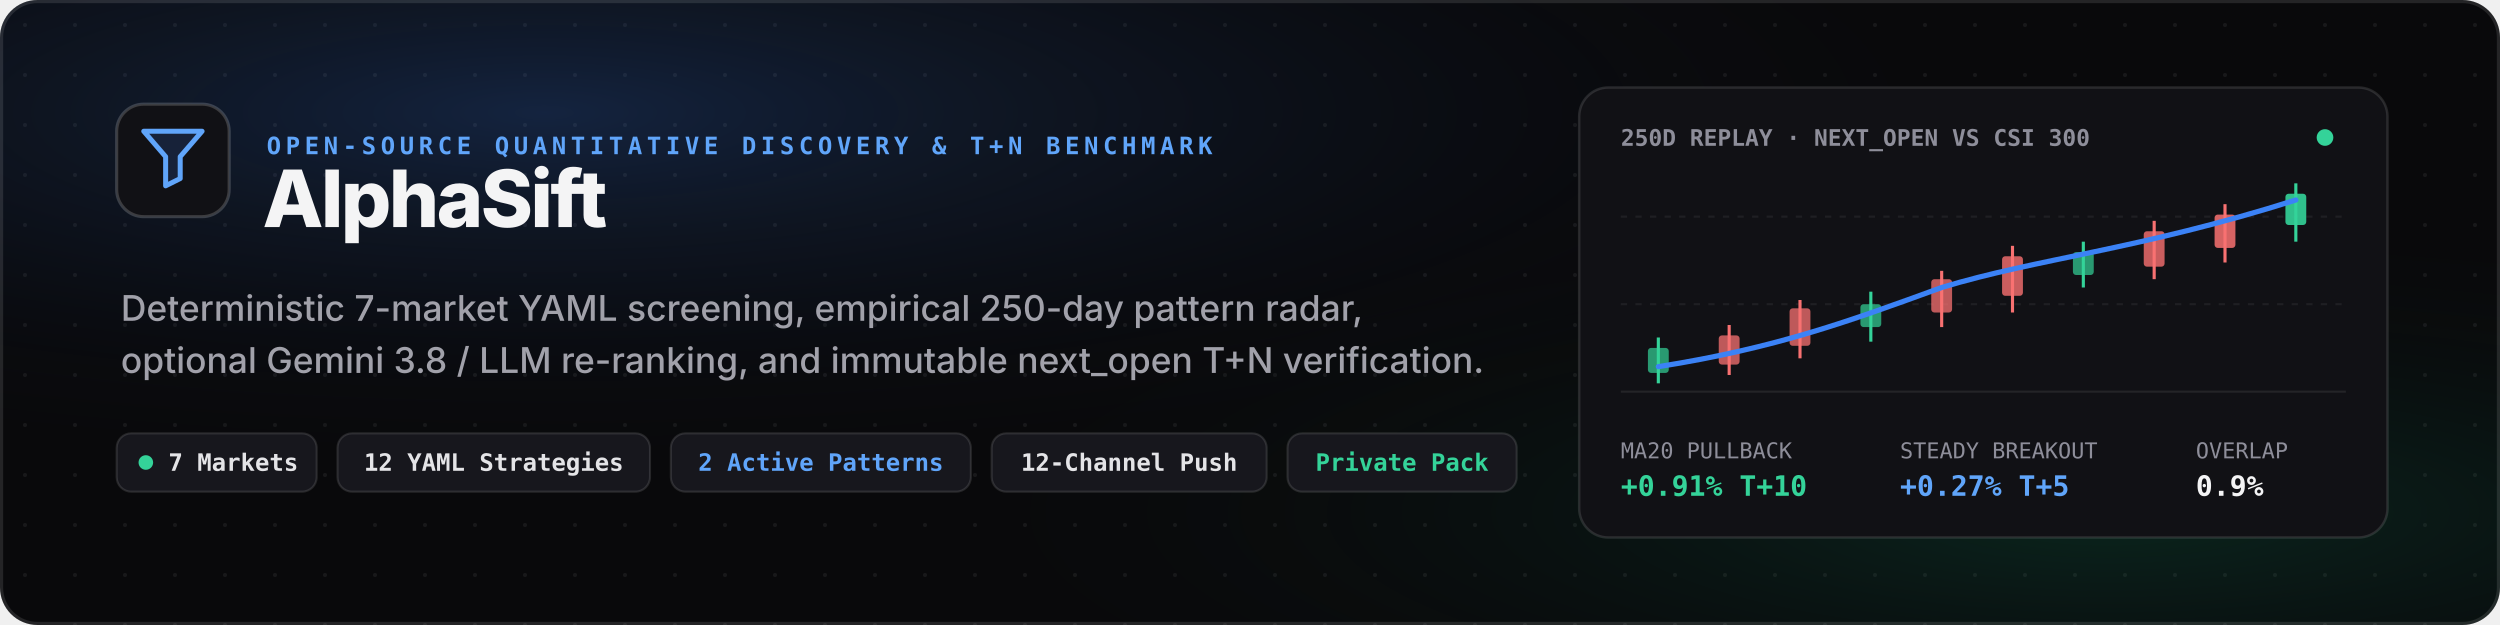
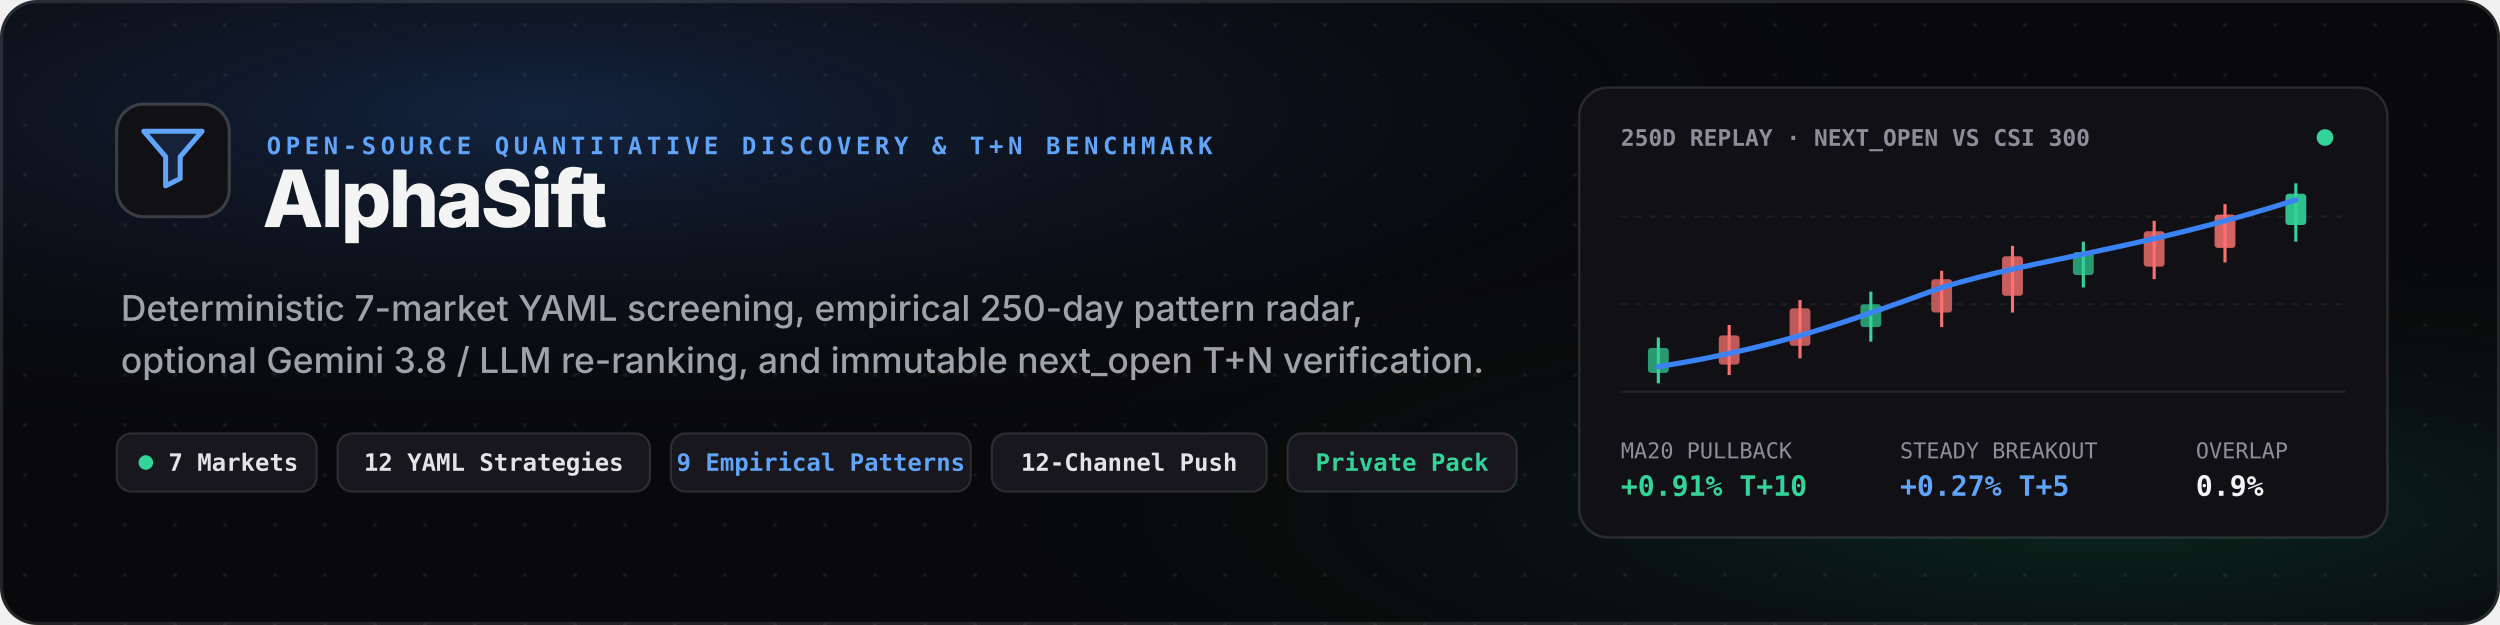
<svg xmlns="http://www.w3.org/2000/svg" viewBox="0 0 1200 300" width="1200" height="300" fill="none">
  <defs>
    <radialGradient id="glowBlue" cx="22%" cy="18%" r="58%">
      <stop offset="0%" stop-color="#3b82f6" stop-opacity="0.22" />
      <stop offset="100%" stop-color="#09090b" stop-opacity="0" />
    </radialGradient>
    <radialGradient id="glowGreen" cx="84%" cy="82%" r="48%">
      <stop offset="0%" stop-color="#10b981" stop-opacity="0.16" />
      <stop offset="100%" stop-color="#09090b" stop-opacity="0" />
    </radialGradient>
    <linearGradient id="curveGrad" x1="760" y1="220" x2="1140" y2="75" gradientUnits="userSpaceOnUse">
      <stop offset="0%" stop-color="#3b82f6" />
      <stop offset="100%" stop-color="#34d399" />
    </linearGradient>
    <pattern id="dotGrid" width="24" height="24" patternUnits="userSpaceOnUse">
      <circle cx="12" cy="12" r="1" fill="#ffffff" fill-opacity="0.065" />
    </pattern>
  </defs>
  <rect width="1200" height="300" rx="18" fill="#09090b" />
  <rect width="1200" height="300" rx="18" fill="url(#dotGrid)" />
  <rect width="1200" height="300" rx="18" fill="url(#glowBlue)" />
  <rect width="1200" height="300" rx="18" fill="url(#glowGreen)" />
  <rect x="0.75" y="0.75" width="1198.5" height="298.5" rx="17.25" stroke="#ffffff" stroke-opacity="0.11" stroke-width="1.5" />
  <g transform="translate(56, 48)">
    <rect x="0" y="2" width="54" height="54" rx="13" fill="#111115" stroke="#ffffff" stroke-opacity="0.18" stroke-width="1.5" />
    <path d="M13 15h28l-10.5 12.2v10.5l-7 3.5V27.2L13 15z" stroke="#60a5fa" stroke-width="2.4" stroke-linecap="round" stroke-linejoin="round" fill="#3b82f6" fill-opacity="0.16" />
    <text x="72" y="26" font-family="ui-monospace, SFMono-Regular, Menlo, Monaco, Consolas, monospace" font-size="11.5" font-weight="600" letter-spacing="2.2" fill="#60a5fa">OPEN-SOURCE QUANTITATIVE DISCOVERY &amp; T+N BENCHMARK</text>
    <text x="70" y="61" font-family="Inter, -apple-system, BlinkMacSystemFont, Segoe UI, PingFang SC, sans-serif" font-size="38" font-weight="800" letter-spacing="-1.2" fill="#f4f4f5">AlphaSift</text>
    <text x="2" y="106" font-family="Inter, -apple-system, BlinkMacSystemFont, Segoe UI, PingFang SC, sans-serif" font-size="17" font-weight="500" fill="#a1a1aa">Deterministic 7-market YAML screening, empirical 250-day pattern radar,</text>
    <text x="2" y="131" font-family="Inter, -apple-system, BlinkMacSystemFont, Segoe UI, PingFang SC, sans-serif" font-size="17" font-weight="500" fill="#a1a1aa">optional Gemini 3.8 / LLM re-ranking, and immutable next_open T+N verification.</text>
    <g transform="translate(0, 160)" font-family="ui-monospace, SFMono-Regular, Menlo, Monaco, Consolas, monospace" font-size="11.5" font-weight="600">
      <rect x="0" y="0" width="96" height="28" rx="7" fill="#17171d" stroke="#ffffff" stroke-opacity="0.12" />
      <circle cx="14" cy="14" r="3.5" fill="#34d399" />
      <text x="56" y="18" text-anchor="middle" fill="#e4e4e7">7 Markets</text>
      <rect x="106" y="0" width="150" height="28" rx="7" fill="#17171d" stroke="#ffffff" stroke-opacity="0.12" />
      <text x="181" y="18" text-anchor="middle" fill="#e4e4e7">12 YAML Strategies</text>
      <rect x="266" y="0" width="144" height="28" rx="7" fill="#17171d" stroke="#ffffff" stroke-opacity="0.12" />
-       <text x="338" y="18" text-anchor="middle" fill="#60a5fa">2 Active Patterns</text>
+       <text x="338" y="18" text-anchor="middle" fill="#60a5fa">9 Empirical Patterns</text>
      <rect x="420" y="0" width="132" height="28" rx="7" fill="#17171d" stroke="#ffffff" stroke-opacity="0.12" />
      <text x="486" y="18" text-anchor="middle" fill="#e4e4e7">12-Channel Push</text>
      <rect x="562" y="0" width="110" height="28" rx="7" fill="#17171d" stroke="#ffffff" stroke-opacity="0.12" />
      <text x="617" y="18" text-anchor="middle" fill="#34d399">Private Pack</text>
    </g>
  </g>
  <g transform="translate(758, 42)">
    <rect x="0" y="0" width="388" height="216" rx="14" fill="#111115" stroke="#ffffff" stroke-opacity="0.12" stroke-width="1.2" />
    <text x="20" y="28" font-family="ui-monospace, SFMono-Regular, Menlo, Consolas, monospace" font-size="11" font-weight="600" fill="#8e8e9a">250D REPLAY · NEXT_OPEN VS CSI 300</text>
    <circle cx="358" cy="24" r="4" fill="#34d399" />
    <line x1="20" y1="62" x2="368" y2="62" stroke="#ffffff" stroke-opacity="0.06" stroke-dasharray="3 4" />
    <line x1="20" y1="104" x2="368" y2="104" stroke="#ffffff" stroke-opacity="0.06" stroke-dasharray="3 4" />
    <line x1="20" y1="146" x2="368" y2="146" stroke="#ffffff" stroke-opacity="0.08" />
    <g stroke-width="1.5">
      <line x1="38" y1="120" x2="38" y2="142" stroke="#34d399" />
      <rect x="33" y="125" width="10" height="12" rx="1.5" fill="#34d399" fill-opacity="0.7" />
      <line x1="72" y1="114" x2="72" y2="138" stroke="#f87171" />
      <rect x="67" y="119" width="10" height="14" rx="1.5" fill="#f87171" fill-opacity="0.75" />
      <line x1="106" y1="102" x2="106" y2="130" stroke="#f87171" />
      <rect x="101" y="106" width="10" height="18" rx="1.5" fill="#f87171" fill-opacity="0.75" />
      <line x1="140" y1="98" x2="140" y2="122" stroke="#34d399" />
      <rect x="135" y="104" width="10" height="11" rx="1.5" fill="#34d399" fill-opacity="0.7" />
      <line x1="174" y1="88" x2="174" y2="115" stroke="#f87171" />
      <rect x="169" y="92" width="10" height="16" rx="1.5" fill="#f87171" fill-opacity="0.75" />
      <line x1="208" y1="76" x2="208" y2="108" stroke="#f87171" />
      <rect x="203" y="81" width="10" height="19" rx="1.5" fill="#f87171" fill-opacity="0.8" />
      <line x1="242" y1="74" x2="242" y2="96" stroke="#34d399" />
      <rect x="237" y="79" width="10" height="11" rx="1.5" fill="#34d399" fill-opacity="0.7" />
      <line x1="276" y1="64" x2="276" y2="92" stroke="#f87171" />
      <rect x="271" y="69" width="10" height="17" rx="1.5" fill="#f87171" fill-opacity="0.8" />
      <line x1="310" y1="56" x2="310" y2="84" stroke="#f87171" />
      <rect x="305" y="61" width="10" height="16" rx="1.5" fill="#f87171" fill-opacity="0.85" />
      <line x1="344" y1="46" x2="344" y2="74" stroke="#34d399" />
      <rect x="339" y="51" width="10" height="15" rx="1.5" fill="#34d399" fill-opacity="0.9" />
    </g>
    <path d="M38 134 C95 125, 130 112, 174 96 C220 82, 268 78, 344 54" stroke="url(#curveGrad)" stroke-width="2.5" stroke-linecap="round" />
    <g transform="translate(20, 166)" font-family="ui-monospace, SFMono-Regular, Menlo, Consolas, monospace">
      <text x="0" y="12" font-size="10.5" fill="#8e8e9a">MA20 PULLBACK</text>
      <text x="0" y="30" font-size="13.5" font-weight="700" fill="#34d399">+0.91% T+10</text>
      <text x="134" y="12" font-size="10.5" fill="#8e8e9a">STEADY BREAKOUT</text>
      <text x="134" y="30" font-size="13.5" font-weight="700" fill="#60a5fa">+0.27% T+5</text>
      <text x="276" y="12" font-size="10.5" fill="#8e8e9a">OVERLAP</text>
      <text x="276" y="30" font-size="13.5" font-weight="700" fill="#f4f4f5">0.9%</text>
    </g>
  </g>
</svg>
